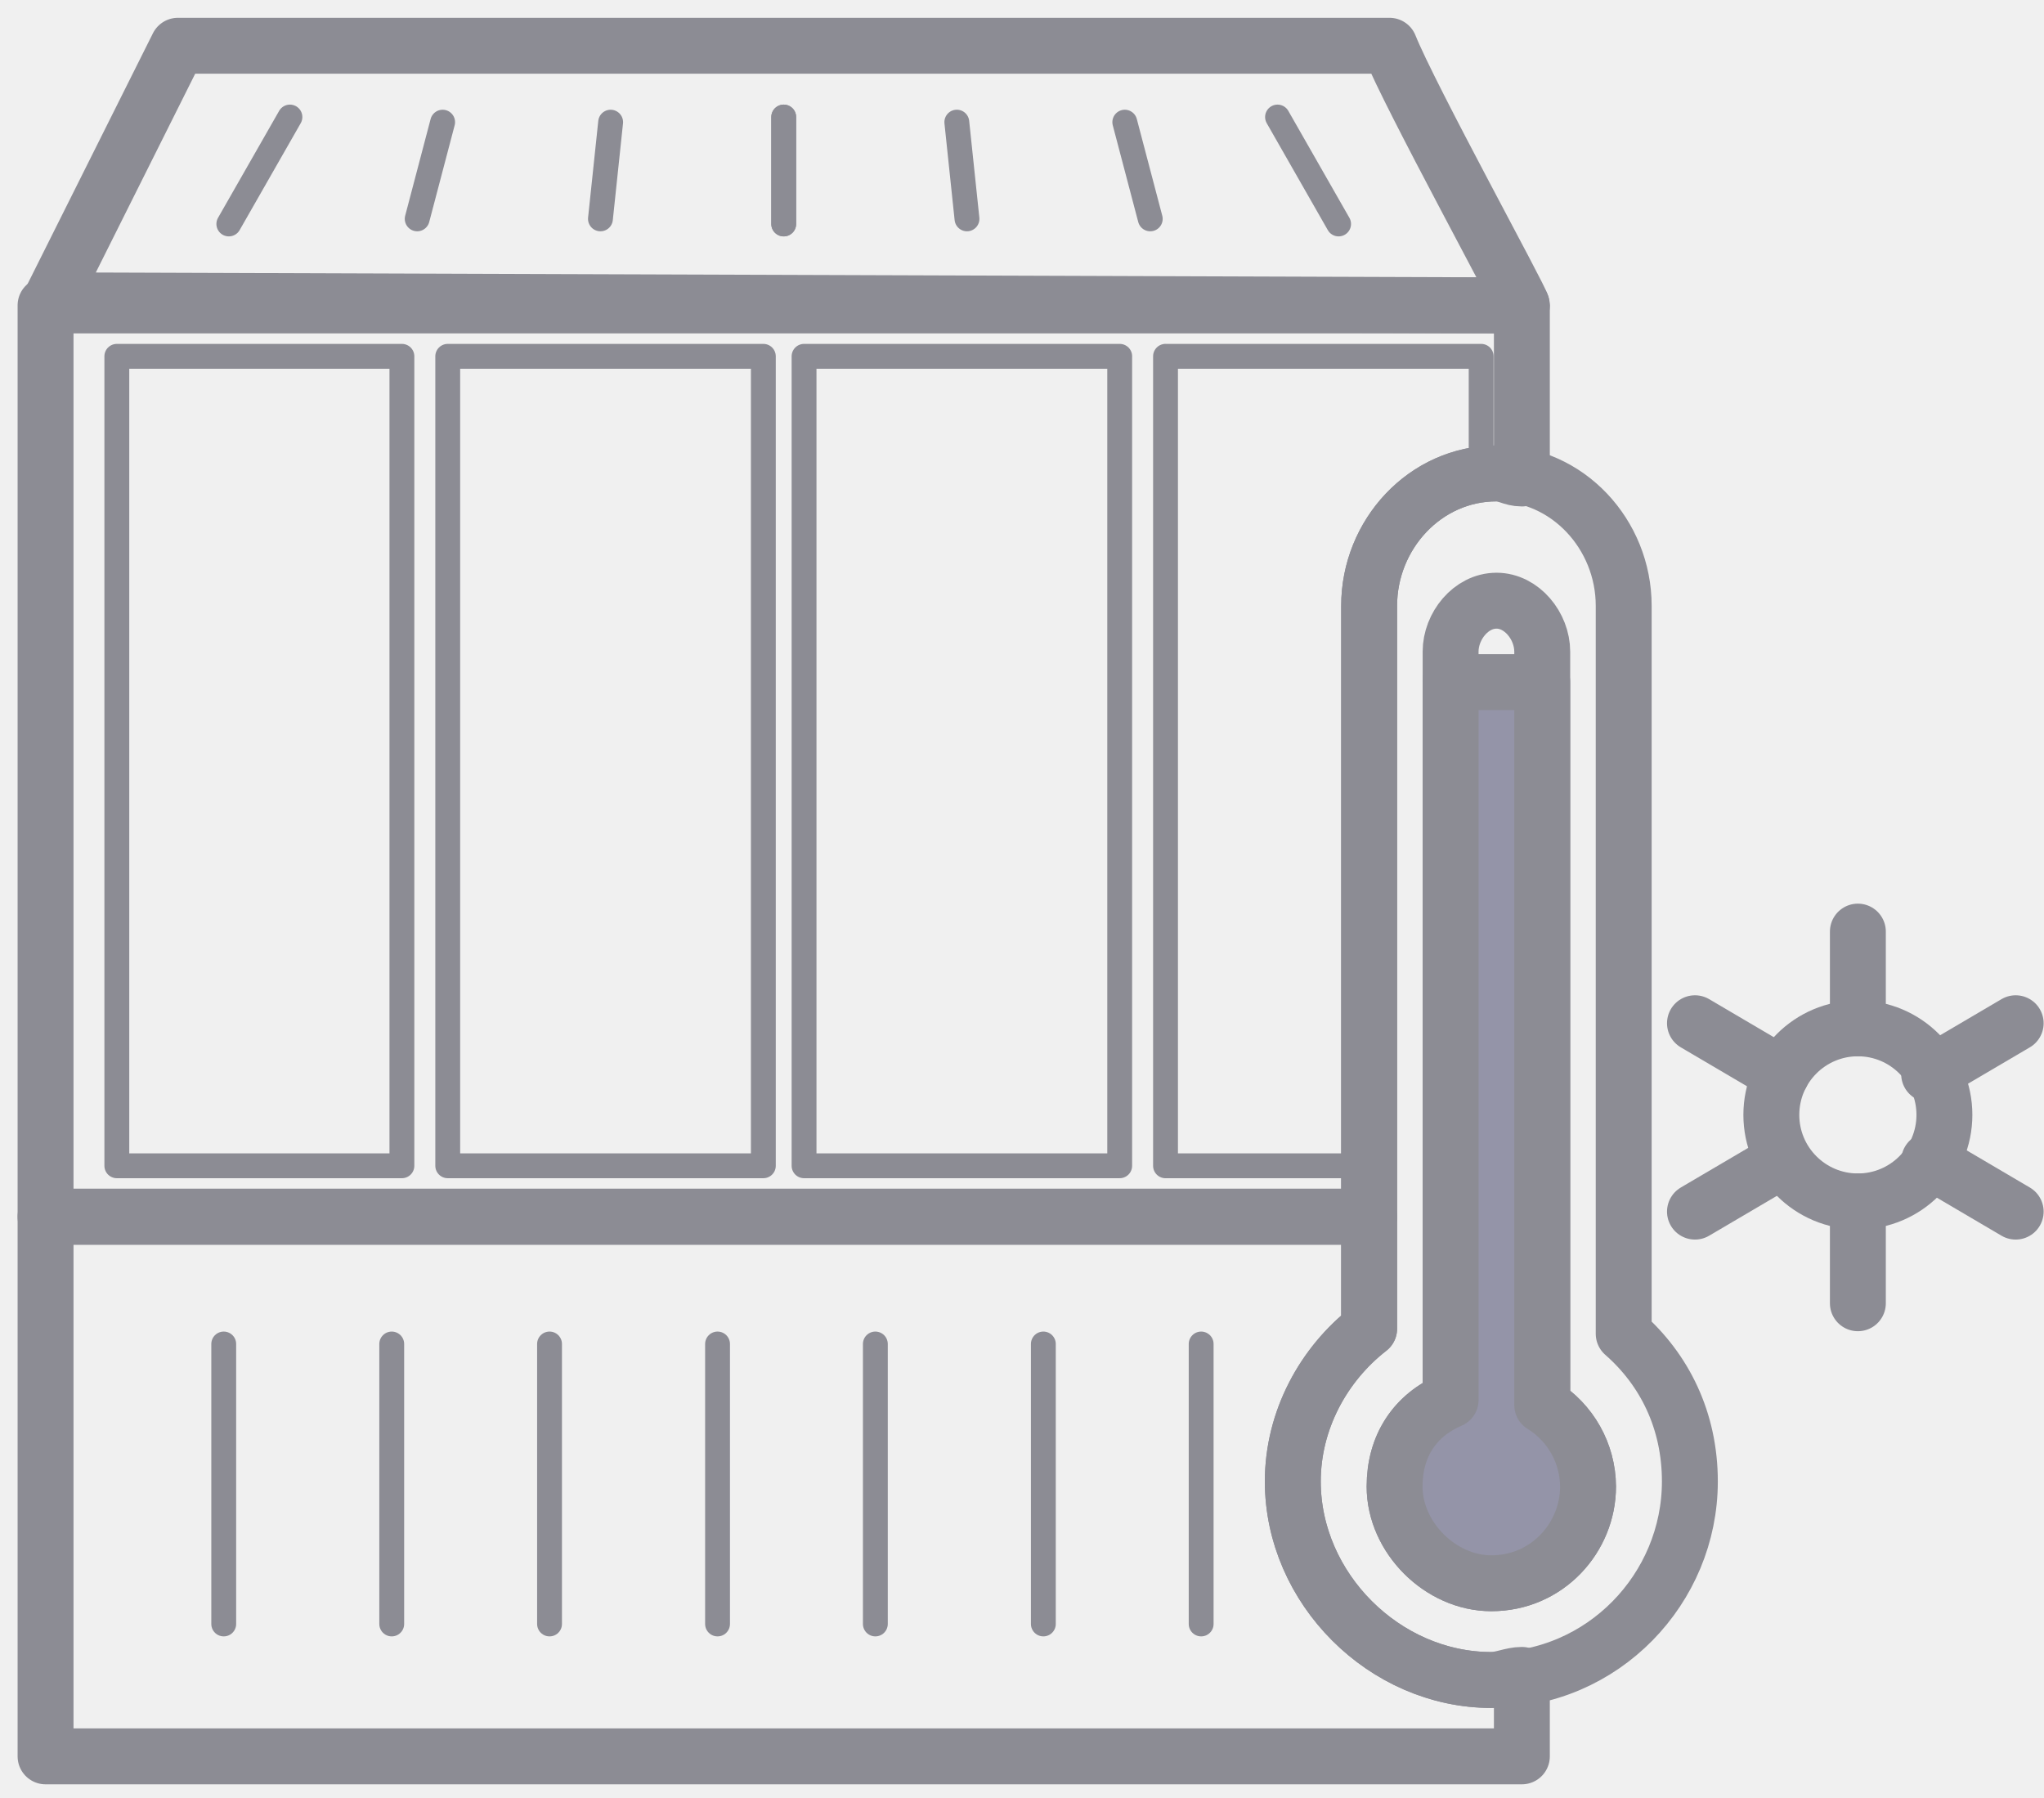
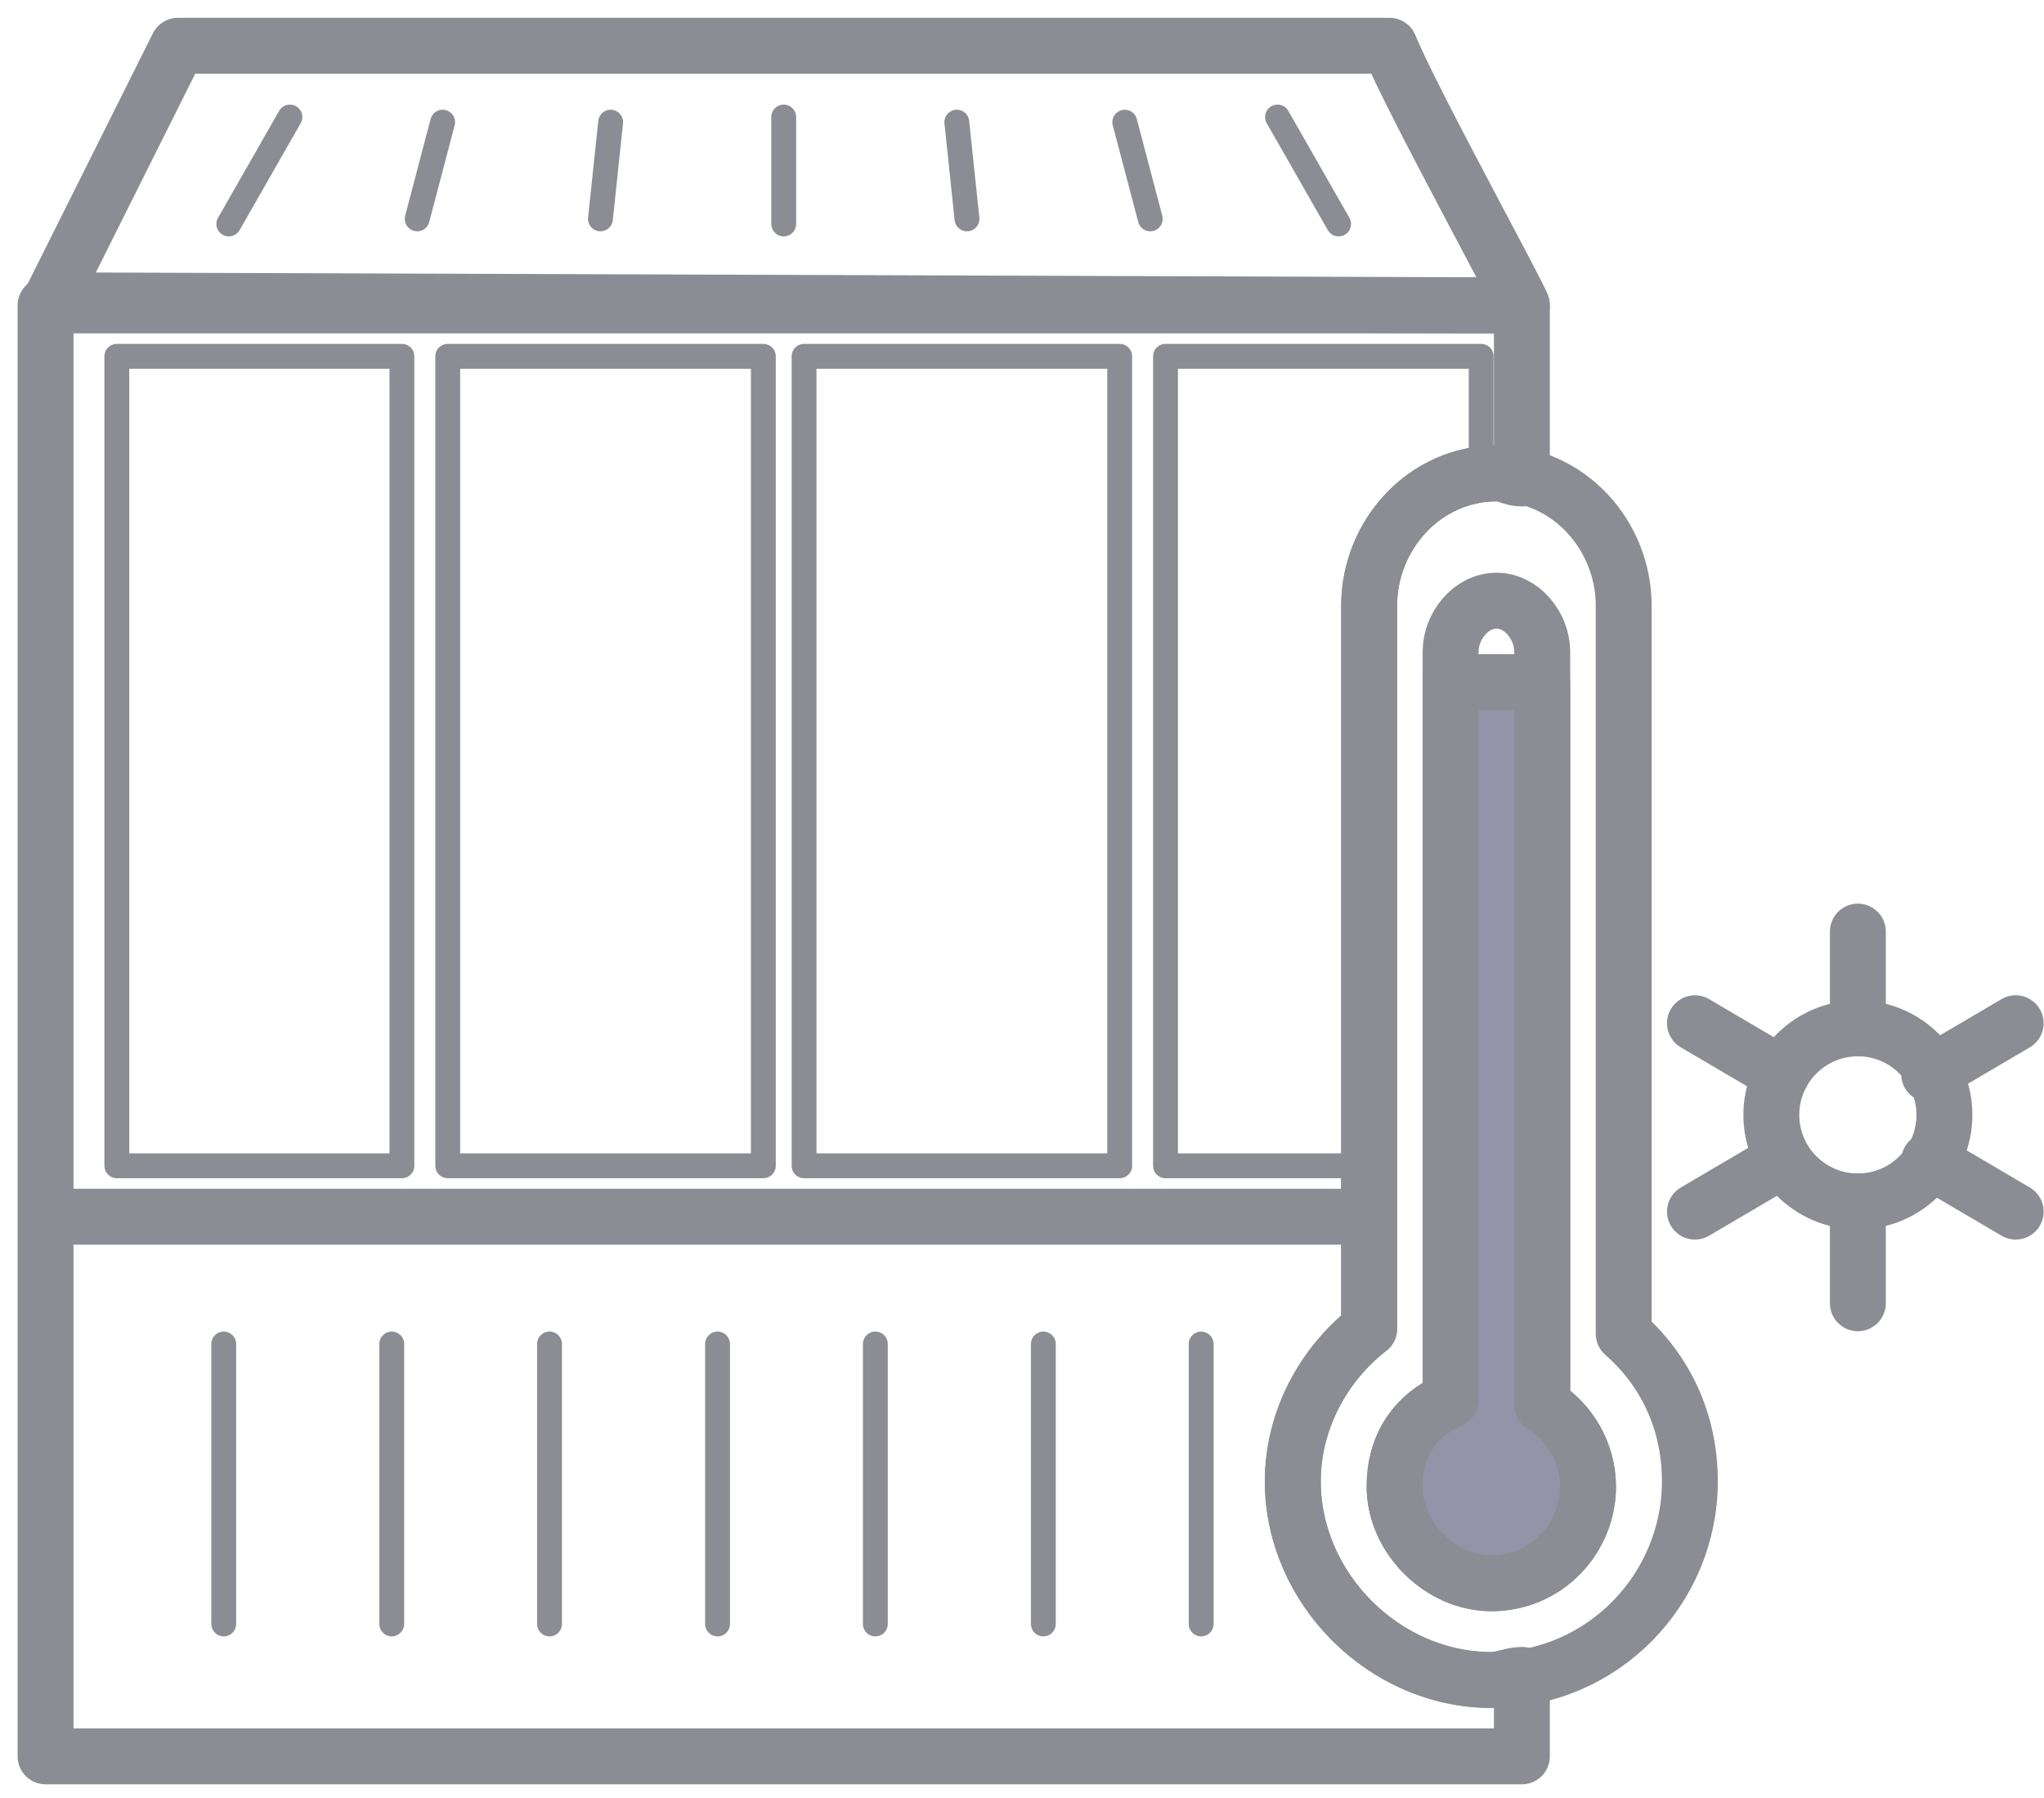
- <svg xmlns="http://www.w3.org/2000/svg" width="83" height="73" fill="none" id="product-range-img">
-   <g stroke="#8C8C94" stroke-miterlimit="22.926" stroke-linecap="round" stroke-linejoin="round">
-     <path id="Vector" fill-rule="evenodd" clip-rule="evenodd" d="M1.85 12.401h59.948v7.028c-.413 0-.62-.206-1.033-.206-2.894 0-5.168 2.48-5.168 5.374v24.807H1.85V12.4v0z" stroke-width="2.27" />
-     <path id="Vector_2" fill-rule="evenodd" clip-rule="evenodd" d="M1.85 49.404h53.747v4.547c-1.86 1.447-3.1 3.721-3.1 6.202 0 4.341 3.72 8.062 8.061 8.062.413 0 .827-.207 1.24-.207v3.308H1.85V49.404v0z" stroke-width="2.27" />
-     <path id="Vector_3" d="M16.32 14.468H4.744v32.868H16.32V14.468z" stroke-width="1.009" />
-     <path id="Vector_4" d="M30.997 14.468H18.181v32.868h12.816V14.468z" stroke-width="1.009" />
-     <path id="Vector_5" d="M45.468 14.468H32.65v32.868h12.817V14.468z" stroke-width="1.009" />
-     <path id="Vector_6" fill-rule="evenodd" clip-rule="evenodd" d="M47.328 14.468h12.817v4.961c-2.688.207-4.548 2.481-4.548 5.168v22.74h-8.269v-32.87 0z" stroke-width="1.009" />
-     <path id="Vector_7" d="M9.085 54.572V65.94" stroke-width="1.009" />
-     <path id="Vector_8" d="M15.907 54.572V65.94" stroke-width="1.009" />
-     <path id="Vector_9" d="M22.315 54.572V65.94" stroke-width="1.009" />
-     <path id="Vector_10" d="M29.137 54.572V65.94" stroke-width="1.009" />
-     <path id="Vector_11" d="M35.545 54.572V65.94" stroke-width="1.009" />
-     <path id="Vector_12" d="M42.367 54.572V65.94" stroke-width="1.009" />
-     <path id="Vector_13" d="M48.775 54.572V65.94" stroke-width="1.009" />
-     <path id="Vector_14" fill-rule="evenodd" clip-rule="evenodd" d="M65.933 54.158c1.653 1.447 2.687 3.514 2.687 5.995 0 4.341-3.514 8.062-8.062 8.062-4.341 0-8.062-3.72-8.062-8.062 0-2.48 1.24-4.755 3.1-6.201V24.598c0-2.895 2.275-5.375 5.169-5.375 2.894 0 5.168 2.48 5.168 5.375v29.56z" stroke-width="2.27" />
-     <path id="Vector_15" fill-rule="evenodd" clip-rule="evenodd" d="M60.765 24.39c1.033 0 1.86 1.034 1.86 2.068v30.594a3.914 3.914 0 011.86 3.308c0 2.067-1.653 3.927-3.927 3.927-2.067 0-3.928-1.86-3.928-3.927 0-1.654.827-2.894 2.274-3.515V26.458c0-1.034.827-2.067 1.86-2.067v0z" stroke-width="2.27" />
-     <path id="Vector_16" fill-rule="evenodd" clip-rule="evenodd" d="M62.625 27.698v29.354a3.914 3.914 0 011.86 3.308c0 2.067-1.653 3.927-3.927 3.927-2.067 0-3.928-1.86-3.928-3.927 0-1.654.827-2.894 2.274-3.514V27.698h3.721z" fill="#9494A8" stroke-width="2.27" />
-     <path id="Vector_17" fill-rule="evenodd" clip-rule="evenodd" d="M75.442 37.827v3.928-3.928zm0 10.956v4.135-4.135z" stroke-width="2.27" />
-     <path id="Vector_18" fill-rule="evenodd" clip-rule="evenodd" d="M81.85 49.197l-3.514-2.067 3.514 2.067zm-9.509-5.582l-3.514-2.067 3.514 2.067z" stroke-width="2.27" />
-     <path id="Vector_19" d="M78.336 43.615l3.514-2.067m-13.023 7.649l3.514-2.067-3.514 2.067z" stroke-width="2.27" />
-     <path id="Vector_20" d="M75.442 48.783a3.514 3.514 0 100-7.028 3.514 3.514 0 000 7.028z" stroke-width="2.27" />
-     <path id="Vector_21" fill-rule="evenodd" clip-rule="evenodd" d="M7.225 1.858h49.199c.827 2.068 5.374 10.336 5.374 10.543l-59.741-.207L7.225 1.858v0z" stroke-width="2.27" />
-     <path id="Vector_22" d="M11.773 4.752L9.292 9.094" stroke-width="1.009" />
-     <path id="Vector_23" d="M17.974 4.96l-1.033 3.927" stroke-width="1.009" />
-     <path id="Vector_24" d="M24.796 4.96l-.414 3.927" stroke-width="1.009" />
-     <path id="Vector_25" d="M31.824 4.752v4.342" stroke-width="1.009" />
-     <path id="Vector_26" d="M45.674 4.96l1.034 3.927m5.168-4.135l2.48 4.342-2.48-4.342zm-20.052 0v4.342-4.342zm7.029.207l.413 3.928-.413-3.928z" stroke-width="1.009" />
+ <svg xmlns="http://www.w3.org/2000/svg" width="83" height="73" fill="none">
+   <path fill="#E5E5E5" d="M0 0h83v73H0z" />
+   <g filter="url(#filter0_d_212_2)">
+     <g clip-path="url(#clip0_212_2)">
+       <rect x="-105.75" y="-310" width="1000" height="649" rx="5" fill="#fff" />
+       <path clip-rule="evenodd" d="M1.85 12.401h59.948v7.028c-.413 0-.62-.206-1.033-.206-2.894 0-5.168 2.48-5.168 5.374v24.807H1.85V12.4v0zm0 37.003h53.747v4.547c-1.86 1.447-3.1 3.721-3.1 6.202 0 4.341 3.72 8.062 8.061 8.062.413 0 .827-.207 1.24-.207v3.308H1.85V49.404v0z" stroke="#8C8C94" stroke-width="2.27" stroke-miterlimit="22.926" stroke-linecap="round" stroke-linejoin="round" />
+       <path d="M16.32 14.468H4.744v32.868H16.32V14.468zm14.677 0H18.181v32.868h12.816V14.468zm14.471 0H32.65v32.868h12.817V14.468z" stroke="#8C8C94" stroke-width="1.009" stroke-miterlimit="22.926" stroke-linecap="round" stroke-linejoin="round" />
+       <path clip-rule="evenodd" d="M47.328 14.468h12.817v4.961c-2.688.207-4.548 2.481-4.548 5.168v22.74h-8.269v-32.87 0z" stroke="#8C8C94" stroke-width="1.009" stroke-miterlimit="22.926" stroke-linecap="round" stroke-linejoin="round" />
+       <path d="M9.085 54.572V65.94m6.822-11.368V65.94m6.408-11.368V65.94m6.822-11.368V65.94m6.408-11.368V65.94m6.822-11.368V65.94m6.408-11.368V65.94" stroke="#8C8C94" stroke-width="1.009" stroke-miterlimit="22.926" stroke-linecap="round" stroke-linejoin="round" />
+       <path clip-rule="evenodd" d="M65.933 54.158c1.653 1.447 2.687 3.514 2.687 5.995 0 4.341-3.514 8.062-8.062 8.062-4.341 0-8.062-3.72-8.062-8.062 0-2.48 1.24-4.755 3.1-6.201V24.598c0-2.895 2.275-5.375 5.169-5.375 2.894 0 5.168 2.48 5.168 5.375v29.56z" stroke="#8C8C94" stroke-width="2.27" stroke-miterlimit="22.926" stroke-linecap="round" stroke-linejoin="round" />
+       <path clip-rule="evenodd" d="M60.765 24.39c1.033 0 1.86 1.034 1.86 2.068v30.594a3.914 3.914 0 011.86 3.308c0 2.067-1.653 3.927-3.927 3.927-2.067 0-3.928-1.86-3.928-3.927 0-1.654.827-2.894 2.274-3.515V26.458c0-1.034.827-2.067 1.86-2.067v0z" stroke="#8C8C94" stroke-width="2.27" stroke-miterlimit="22.926" stroke-linecap="round" stroke-linejoin="round" />
+       <path fill-rule="evenodd" clip-rule="evenodd" d="M62.625 27.698v29.354a3.914 3.914 0 011.86 3.308c0 2.067-1.653 3.927-3.927 3.927-2.067 0-3.928-1.86-3.928-3.927 0-1.654.827-2.894 2.274-3.514V27.698h3.721z" fill="#9494A8" stroke="#8C8C94" stroke-width="2.27" stroke-miterlimit="22.926" stroke-linecap="round" stroke-linejoin="round" />
+       <path clip-rule="evenodd" d="M75.442 37.827v3.928-3.928zm0 10.956v4.135-4.135zm6.408.414l-3.514-2.067 3.514 2.067zm-9.509-5.582l-3.514-2.067 3.514 2.067z" stroke="#8C8C94" stroke-width="2.27" stroke-miterlimit="22.926" stroke-linecap="round" stroke-linejoin="round" />
+       <path d="M78.336 43.615l3.514-2.067m-13.023 7.649l3.514-2.067-3.514 2.067zm6.615-.414a3.514 3.514 0 100-7.028 3.514 3.514 0 000 7.028z" stroke="#8C8C94" stroke-width="2.27" stroke-miterlimit="22.926" stroke-linecap="round" stroke-linejoin="round" />
+       <path clip-rule="evenodd" d="M7.225 1.858h49.199c.827 2.068 5.374 10.336 5.374 10.543l-59.741-.207L7.225 1.858v0z" stroke="#8C8C94" stroke-width="2.27" stroke-miterlimit="22.926" stroke-linecap="round" stroke-linejoin="round" />
+       <path d="M11.773 4.752L9.292 9.094m8.682-4.134l-1.033 3.927m7.855-3.927l-.414 3.927m7.442-4.135v4.342m13.85-4.134l1.034 3.927m5.168-4.135l2.48 4.342-2.48-4.342zm-20.052 0v4.342-4.342zm7.029.207l.413 3.928-.413-3.928z" stroke="#8C8C94" stroke-width="1.009" stroke-miterlimit="22.926" stroke-linecap="round" stroke-linejoin="round" />
+     </g>
  </g>
+   <defs>
+     <clipPath id="clip0_212_2">
+       <rect x="-105.75" y="-310" width="1000" height="649" rx="5" fill="#fff" />
+     </clipPath>
+     <filter id="filter0_d_212_2" x="-125.75" y="-326" width="1040" height="689" filterUnits="userSpaceOnUse" color-interpolation-filters="sRGB">
+       <feFlood flood-opacity="0" result="BackgroundImageFix" />
+       <feColorMatrix in="SourceAlpha" values="0 0 0 0 0 0 0 0 0 0 0 0 0 0 0 0 0 0 127 0" result="hardAlpha" />
+       <feOffset dy="4" />
+       <feGaussianBlur stdDeviation="10" />
+       <feComposite in2="hardAlpha" operator="out" />
+       <feColorMatrix values="0 0 0 0 0 0 0 0 0 0 0 0 0 0 0 0 0 0 0.25 0" />
+       <feBlend in2="BackgroundImageFix" result="effect1_dropShadow_212_2" />
+       <feBlend in="SourceGraphic" in2="effect1_dropShadow_212_2" result="shape" />
+     </filter>
+   </defs>
</svg>
